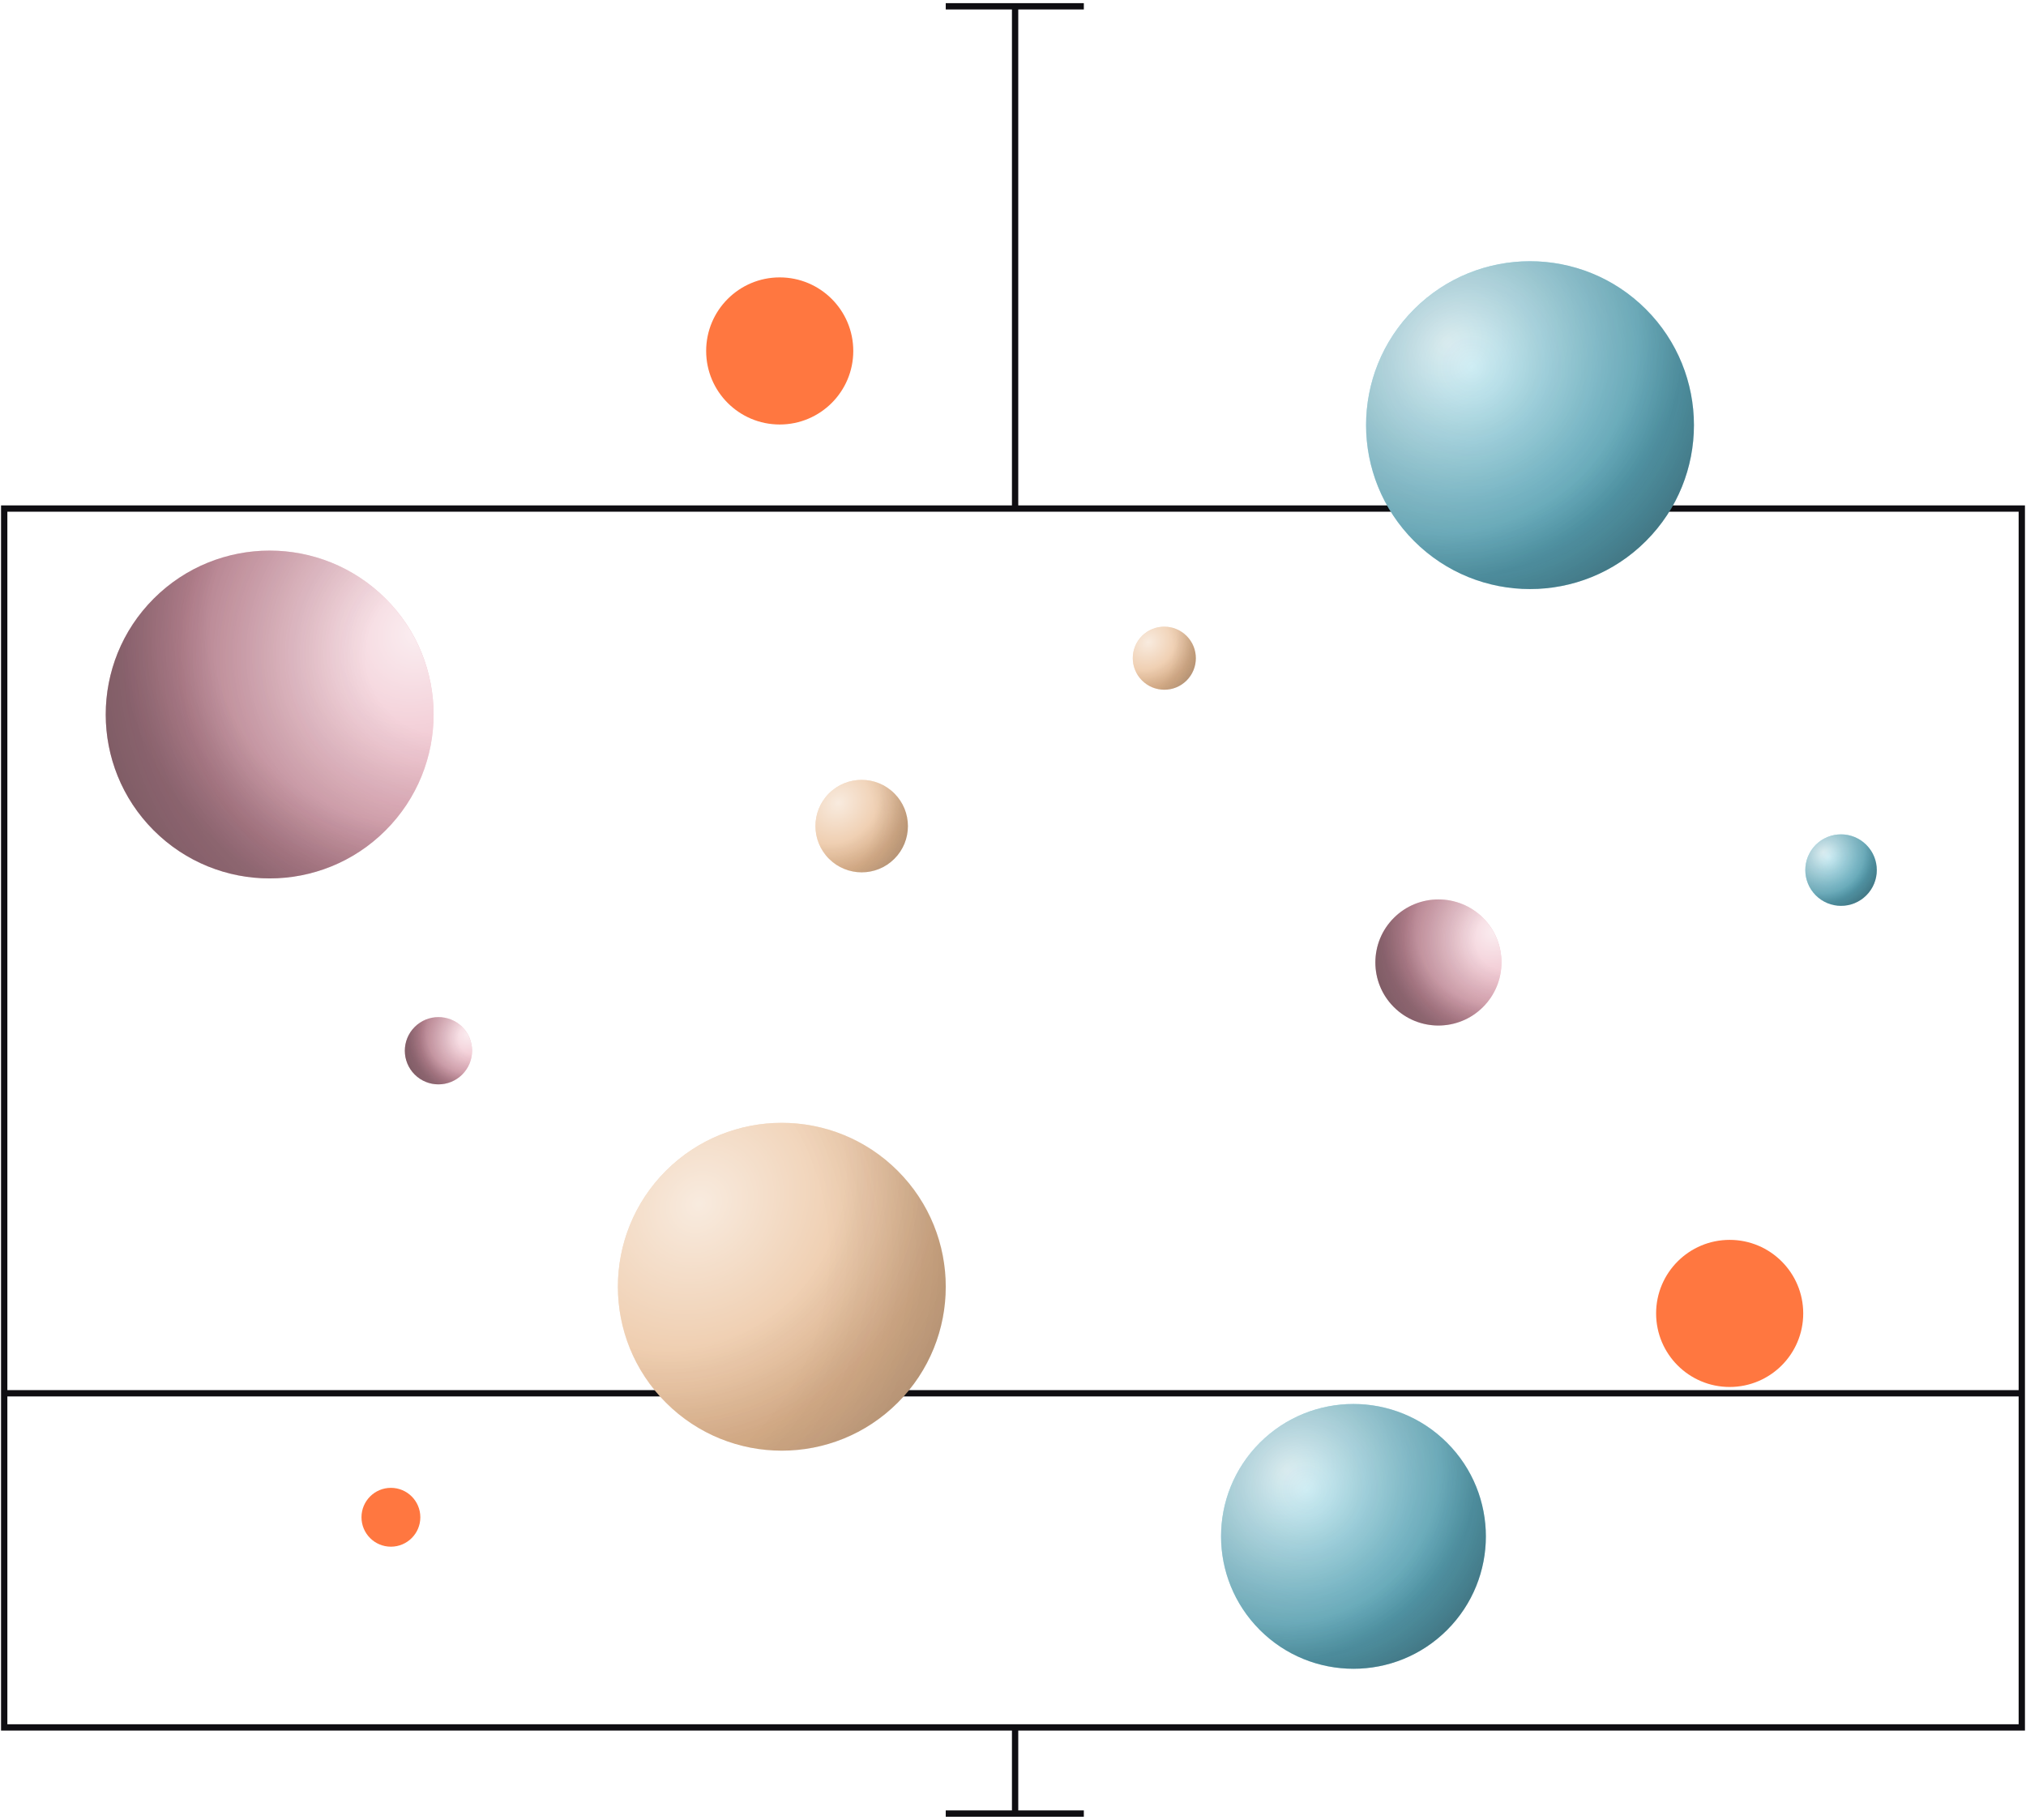
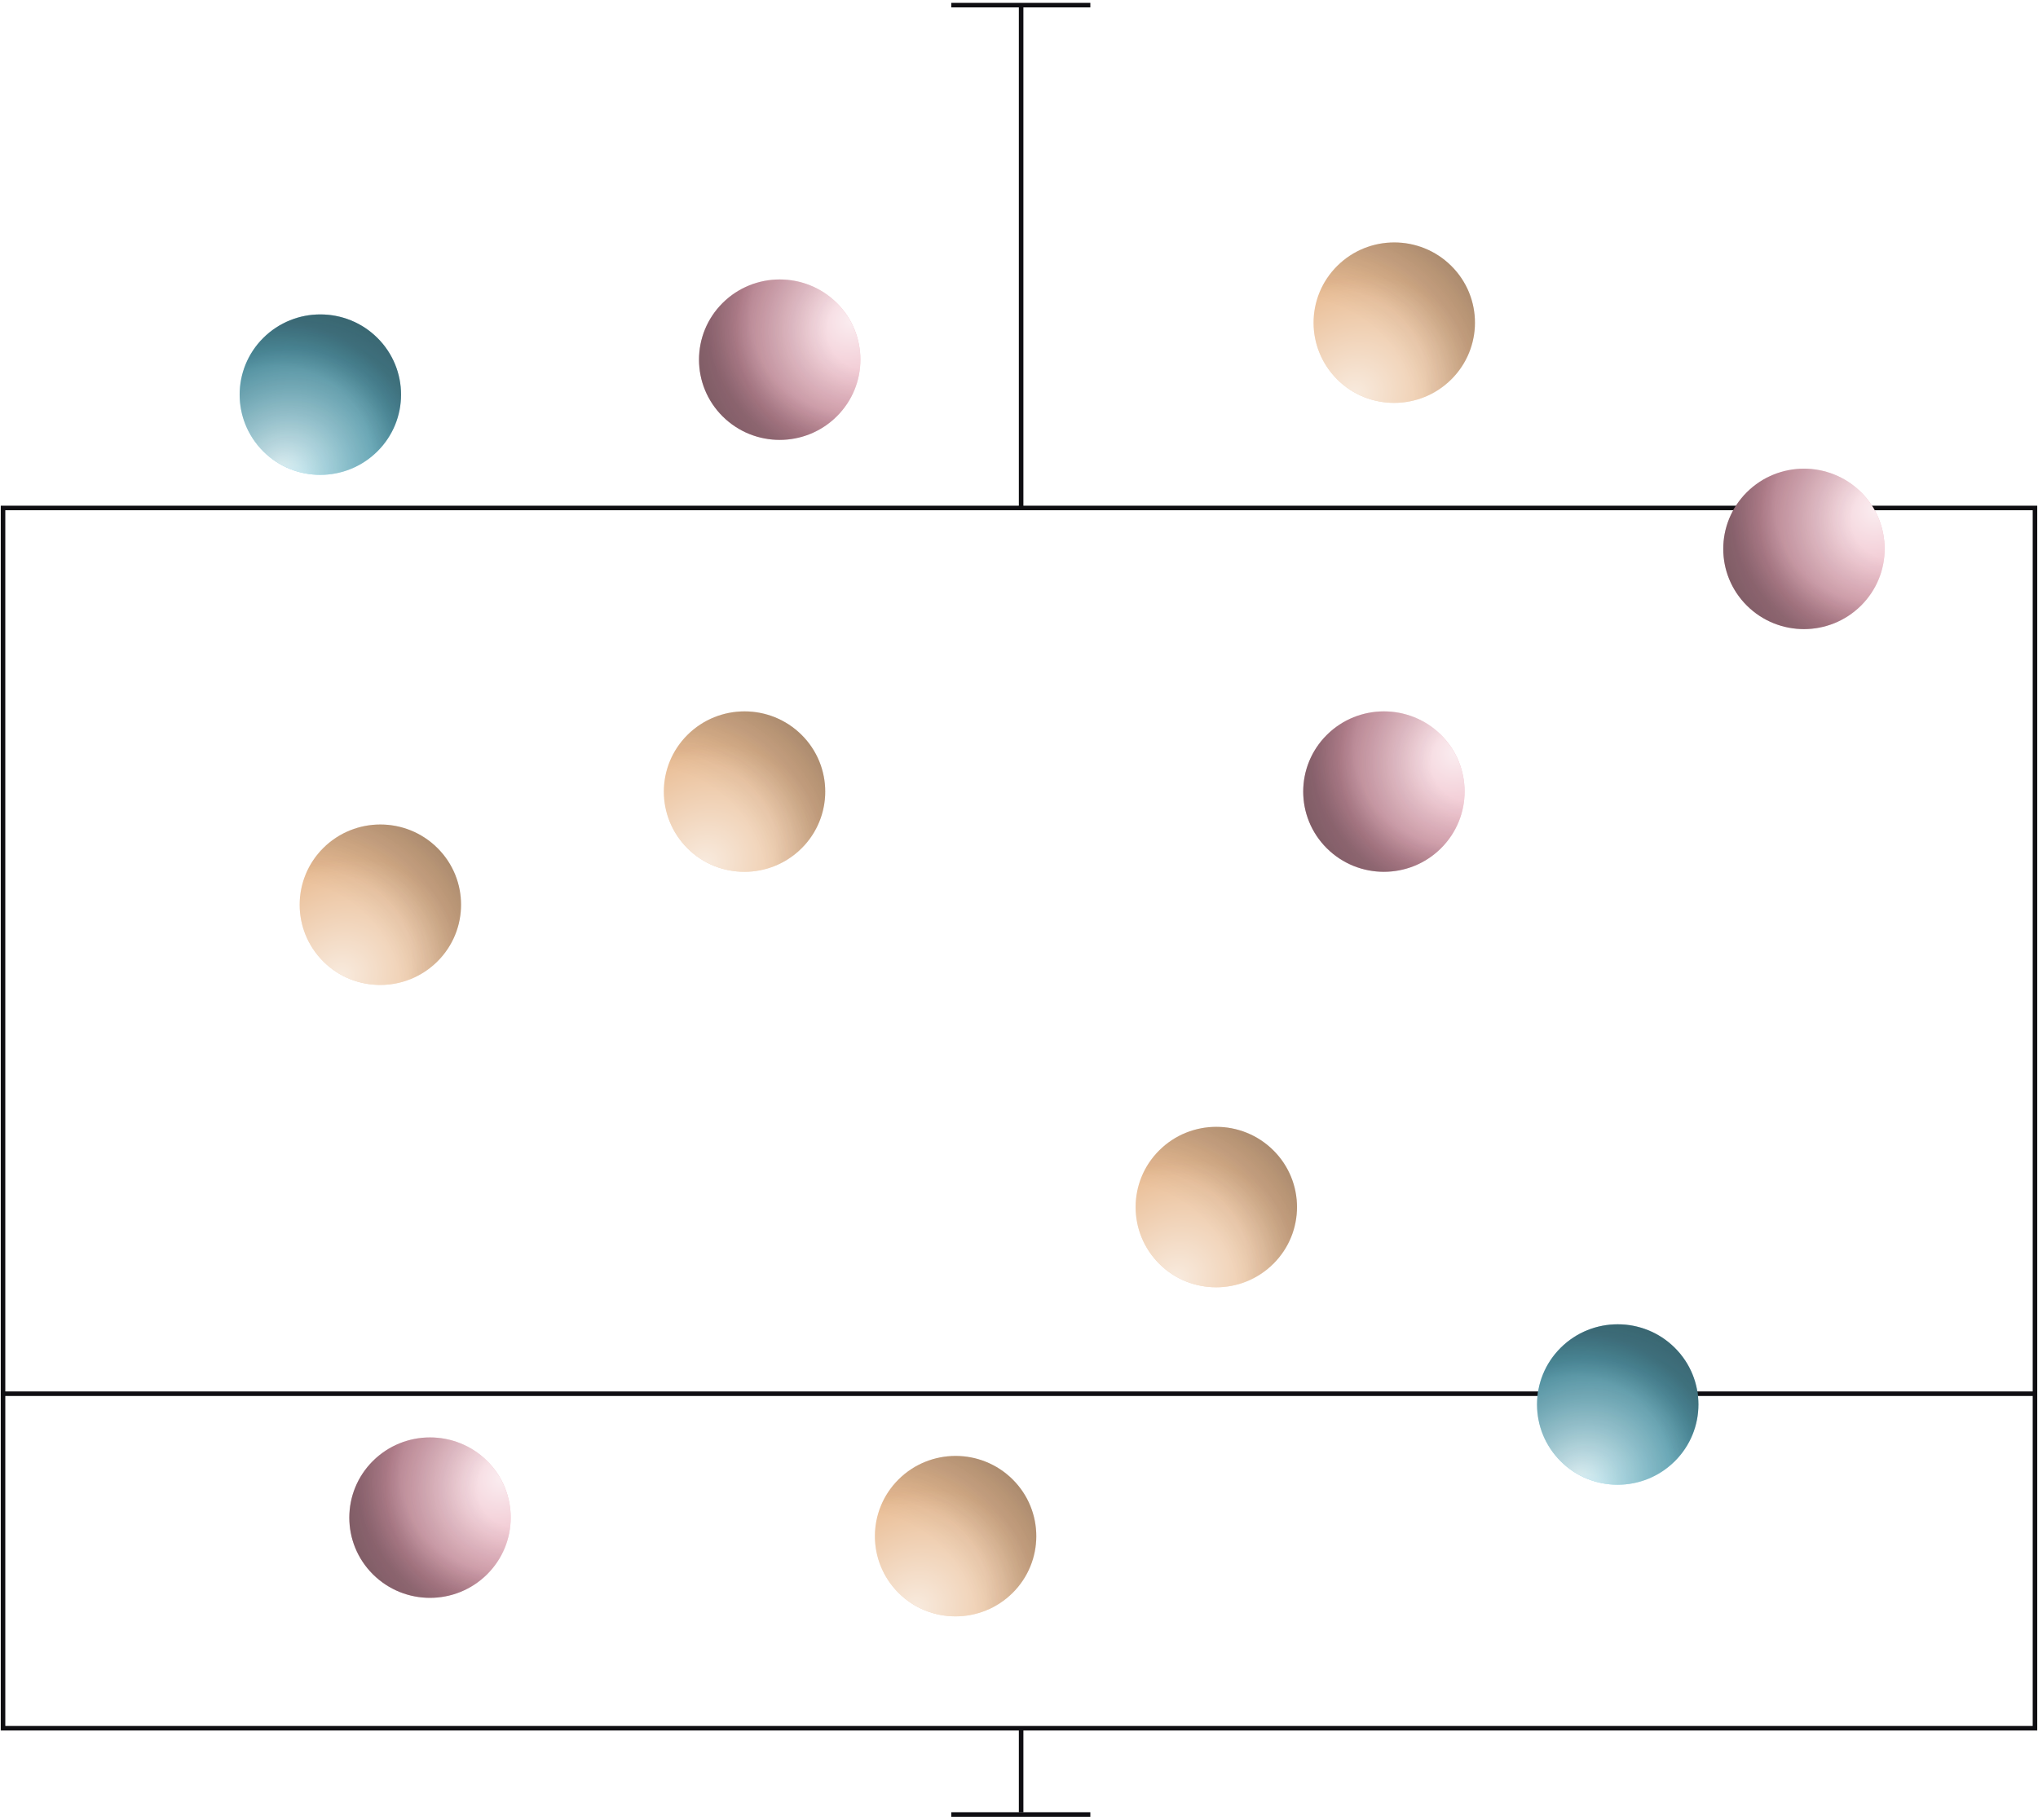
- <svg xmlns="http://www.w3.org/2000/svg" width="482" height="433" viewBox="0 0 482 433" fill="none">
-   <path d="M257.851 431.5L225 431.5" stroke="#0F0E12" stroke-width="1.5" />
-   <path d="M241.5 411V431" stroke="#0F0E12" stroke-width="1.5" />
-   <rect x="1" y="121" width="480" height="290" stroke="#0F0E12" stroke-width="1.5" />
-   <circle cx="93" cy="361" r="7" fill="#FF7740" />
-   <path d="M1.37 331.5H481" stroke="#0F0E12" stroke-width="1.5" />
-   <circle cx="322" cy="365.548" r="31.5" transform="rotate(45 322 365.548)" fill="#69C7DC" />
-   <circle cx="322" cy="365.548" r="31.5" transform="rotate(45 322 365.548)" fill="url(#paint0_radial)" fill-opacity="0.8" />
-   <circle cx="322" cy="365.548" r="31.5" transform="rotate(45 322 365.548)" fill="url(#paint1_radial)" />
-   <circle cx="322" cy="365.548" r="31.5" transform="rotate(45 322 365.548)" fill="url(#paint2_radial)" />
-   <circle cx="411.5" cy="312.5" r="17.5" fill="#FF7740" />
-   <circle cx="186" cy="306.154" r="39" transform="rotate(45 186 306.154)" fill="#E9BC93" />
-   <circle cx="186" cy="306.154" r="39" transform="rotate(45 186 306.154)" fill="url(#paint3_radial)" fill-opacity="0.7" />
-   <circle cx="186" cy="306.154" r="39" transform="rotate(45 186 306.154)" fill="url(#paint4_radial)" />
-   <circle cx="186" cy="306.154" r="39" transform="rotate(45 186 306.154)" fill="url(#paint5_radial)" />
-   <circle r="8" transform="matrix(0.707107 0.707107 0.707107 -0.707107 104.314 250)" fill="#E8A4B4" />
-   <circle r="8" transform="matrix(0.707107 0.707107 0.707107 -0.707107 104.314 250)" fill="url(#paint6_radial)" fill-opacity="0.9" />
-   <circle r="8" transform="matrix(0.707107 0.707107 0.707107 -0.707107 104.314 250)" fill="url(#paint7_radial)" />
-   <circle r="8" transform="matrix(0.707107 0.707107 0.707107 -0.707107 104.314 250)" fill="url(#paint8_radial)" />
-   <circle r="15" transform="matrix(0.707107 0.707107 0.707107 -0.707107 342.213 229)" fill="#E8A4B4" />
-   <circle r="15" transform="matrix(0.707107 0.707107 0.707107 -0.707107 342.213 229)" fill="url(#paint9_radial)" fill-opacity="0.9" />
-   <circle r="15" transform="matrix(0.707107 0.707107 0.707107 -0.707107 342.213 229)" fill="url(#paint10_radial)" />
-   <circle r="15" transform="matrix(0.707107 0.707107 0.707107 -0.707107 342.213 229)" fill="url(#paint11_radial)" />
-   <ellipse cx="438" cy="207.021" rx="8.5" ry="8.5" transform="rotate(45 438 207.021)" fill="#69C7DC" />
-   <ellipse cx="438" cy="207.021" rx="8.5" ry="8.5" transform="rotate(45 438 207.021)" fill="url(#paint12_radial)" fill-opacity="0.8" />
-   <ellipse cx="438" cy="207.021" rx="8.5" ry="8.5" transform="rotate(45 438 207.021)" fill="url(#paint13_radial)" />
-   <ellipse cx="438" cy="207.021" rx="8.5" ry="8.5" transform="rotate(45 438 207.021)" fill="url(#paint14_radial)" />
-   <circle cx="205" cy="196.556" r="11" transform="rotate(45 205 196.556)" fill="#E9BC93" />
-   <circle cx="205" cy="196.556" r="11" transform="rotate(45 205 196.556)" fill="url(#paint15_radial)" fill-opacity="0.7" />
-   <circle cx="205" cy="196.556" r="11" transform="rotate(45 205 196.556)" fill="url(#paint16_radial)" />
-   <circle cx="205" cy="196.556" r="11" transform="rotate(45 205 196.556)" fill="url(#paint17_radial)" />
-   <circle cx="277" cy="156.607" r="7.5" transform="rotate(45 277 156.607)" fill="#E9BC93" />
-   <circle cx="277" cy="156.607" r="7.5" transform="rotate(45 277 156.607)" fill="url(#paint18_radial)" fill-opacity="0.7" />
-   <circle cx="277" cy="156.607" r="7.5" transform="rotate(45 277 156.607)" fill="url(#paint19_radial)" />
-   <circle cx="277" cy="156.607" r="7.5" transform="rotate(45 277 156.607)" fill="url(#paint20_radial)" />
-   <circle r="39" transform="matrix(0.707107 0.707107 0.707107 -0.707107 64.1543 170)" fill="#E8A4B4" />
-   <circle r="39" transform="matrix(0.707107 0.707107 0.707107 -0.707107 64.1543 170)" fill="url(#paint21_radial)" fill-opacity="0.9" />
-   <circle r="39" transform="matrix(0.707107 0.707107 0.707107 -0.707107 64.1543 170)" fill="url(#paint22_radial)" />
-   <circle r="39" transform="matrix(0.707107 0.707107 0.707107 -0.707107 64.1543 170)" fill="url(#paint23_radial)" />
-   <circle cx="185.5" cy="83.5" r="17.5" fill="#FF7740" />
-   <circle cx="364" cy="101.154" r="39" transform="rotate(45 364 101.154)" fill="#69C7DC" />
-   <circle cx="364" cy="101.154" r="39" transform="rotate(45 364 101.154)" fill="url(#paint24_radial)" fill-opacity="0.8" />
-   <circle cx="364" cy="101.154" r="39" transform="rotate(45 364 101.154)" fill="url(#paint25_radial)" />
-   <circle cx="364" cy="101.154" r="39" transform="rotate(45 364 101.154)" fill="url(#paint26_radial)" />
-   <path d="M241.5 1.541V121" stroke="#0F0E12" stroke-width="1.5" />
-   <path d="M257.851 1.5L225 1.5" stroke="#0F0E12" stroke-width="1.5" />
+ <svg xmlns="http://www.w3.org/2000/svg" width="673" height="601" viewBox="0 0 673 601" fill="none">
+   <path d="M360.057 599.305L314.133 599.305" stroke="#0F0E12" stroke-width="1.5" />
+   <path d="M337.199 570.814V598.61" stroke="#0F0E12" stroke-width="1.5" />
+   <rect x="1" y="167.775" width="671" height="403.039" stroke="#0F0E12" stroke-width="1.5" />
+   <path d="M1.518 460.326H672" stroke="#0F0E12" stroke-width="1.5" />
+   <path d="M337.199 1.751V167.775" stroke="#0F0E12" stroke-width="1.5" />
+   <path d="M360.057 1.695L314.133 1.695" stroke="#0F0E12" stroke-width="1.5" />
+   <circle r="26.571" transform="matrix(0.709165 0.705043 -0.709165 0.705043 105.788 130.343)" fill="#69C7DC" />
+   <circle r="26.571" transform="matrix(0.709165 0.705043 -0.709165 0.705043 105.788 130.343)" fill="url(#paint0_radial)" fill-opacity="0.8" />
+   <circle r="26.571" transform="matrix(0.709165 0.705043 -0.709165 0.705043 105.788 130.343)" fill="url(#paint1_radial)" />
+   <circle r="26.571" transform="matrix(0.709165 0.705043 -0.709165 0.705043 105.788 130.343)" fill="url(#paint2_radial)" />
+   <circle r="26.571" transform="matrix(0.709165 0.705043 -0.709165 0.705043 534.216 463.893)" fill="#69C7DC" />
+   <circle r="26.571" transform="matrix(0.709165 0.705043 -0.709165 0.705043 534.216 463.893)" fill="url(#paint3_radial)" fill-opacity="0.8" />
+   <circle r="26.571" transform="matrix(0.709165 0.705043 -0.709165 0.705043 534.216 463.893)" fill="url(#paint4_radial)" />
+   <circle r="26.571" transform="matrix(0.709165 0.705043 -0.709165 0.705043 534.216 463.893)" fill="url(#paint5_radial)" />
+   <circle r="26.571" transform="matrix(0.709165 0.705043 -0.709165 0.705043 460.42 106.568)" fill="#E9BC93" />
+   <circle r="26.571" transform="matrix(0.709165 0.705043 -0.709165 0.705043 460.42 106.568)" fill="url(#paint6_radial)" fill-opacity="0.7" />
+   <circle r="26.571" transform="matrix(0.709165 0.705043 -0.709165 0.705043 460.42 106.568)" fill="url(#paint7_radial)" />
+   <circle r="26.571" transform="matrix(0.709165 0.705043 -0.709165 0.705043 460.42 106.568)" fill="url(#paint8_radial)" />
+   <circle r="26.571" transform="matrix(0.709165 0.705043 -0.709165 0.705043 401.656 398.677)" fill="#E9BC93" />
+   <circle r="26.571" transform="matrix(0.709165 0.705043 -0.709165 0.705043 401.656 398.677)" fill="url(#paint9_radial)" fill-opacity="0.7" />
+   <circle r="26.571" transform="matrix(0.709165 0.705043 -0.709165 0.705043 401.656 398.677)" fill="url(#paint10_radial)" />
+   <circle r="26.571" transform="matrix(0.709165 0.705043 -0.709165 0.705043 401.656 398.677)" fill="url(#paint11_radial)" />
+   <circle r="26.571" transform="matrix(0.709165 0.705043 -0.709165 0.705043 245.865 261.453)" fill="#E9BC93" />
+   <circle r="26.571" transform="matrix(0.709165 0.705043 -0.709165 0.705043 245.865 261.453)" fill="url(#paint12_radial)" fill-opacity="0.7" />
+   <circle r="26.571" transform="matrix(0.709165 0.705043 -0.709165 0.705043 245.865 261.453)" fill="url(#paint13_radial)" />
+   <circle r="26.571" transform="matrix(0.709165 0.705043 -0.709165 0.705043 245.865 261.453)" fill="url(#paint14_radial)" />
+   <circle r="26.571" transform="matrix(0.709165 0.705043 -0.709165 0.705043 315.562 507.37)" fill="#E9BC93" />
+   <circle r="26.571" transform="matrix(0.709165 0.705043 -0.709165 0.705043 315.562 507.37)" fill="url(#paint15_radial)" fill-opacity="0.7" />
+   <circle r="26.571" transform="matrix(0.709165 0.705043 -0.709165 0.705043 315.562 507.37)" fill="url(#paint16_radial)" />
+   <circle r="26.571" transform="matrix(0.709165 0.705043 -0.709165 0.705043 315.562 507.37)" fill="url(#paint17_radial)" />
+   <circle r="26.571" transform="matrix(0.709165 0.705043 -0.709165 0.705043 125.604 298.816)" fill="#E9BC93" />
+   <circle r="26.571" transform="matrix(0.709165 0.705043 -0.709165 0.705043 125.604 298.816)" fill="url(#paint18_radial)" fill-opacity="0.7" />
+   <circle r="26.571" transform="matrix(0.709165 0.705043 -0.709165 0.705043 125.604 298.816)" fill="url(#paint19_radial)" />
+   <circle r="26.571" transform="matrix(0.709165 0.705043 -0.709165 0.705043 125.604 298.816)" fill="url(#paint20_radial)" />
+   <circle r="26.571" transform="matrix(0.709165 0.705043 0.709165 -0.705043 142.003 501.256)" fill="#E8A4B4" />
+   <circle r="26.571" transform="matrix(0.709165 0.705043 0.709165 -0.705043 142.003 501.256)" fill="url(#paint21_radial)" fill-opacity="0.9" />
+   <circle r="26.571" transform="matrix(0.709165 0.705043 0.709165 -0.705043 142.003 501.256)" fill="url(#paint22_radial)" />
+   <circle r="26.571" transform="matrix(0.709165 0.705043 0.709165 -0.705043 142.003 501.256)" fill="url(#paint23_radial)" />
+   <circle r="26.571" transform="matrix(0.709165 0.705043 0.709165 -0.705043 595.713 181.293)" fill="#E8A4B4" />
+   <circle r="26.571" transform="matrix(0.709165 0.705043 0.709165 -0.705043 595.713 181.293)" fill="url(#paint24_radial)" fill-opacity="0.9" />
+   <circle r="26.571" transform="matrix(0.709165 0.705043 0.709165 -0.705043 595.713 181.293)" fill="url(#paint25_radial)" />
+   <circle r="26.571" transform="matrix(0.709165 0.705043 0.709165 -0.705043 595.713 181.293)" fill="url(#paint26_radial)" />
+   <circle r="26.571" transform="matrix(0.709165 0.705043 0.709165 -0.705043 457.004 261.454)" fill="#E8A4B4" />
+   <circle r="26.571" transform="matrix(0.709165 0.705043 0.709165 -0.705043 457.004 261.454)" fill="url(#paint27_radial)" fill-opacity="0.9" />
+   <circle r="26.571" transform="matrix(0.709165 0.705043 0.709165 -0.705043 457.004 261.454)" fill="url(#paint28_radial)" />
+   <circle r="26.571" transform="matrix(0.709165 0.705043 0.709165 -0.705043 457.004 261.454)" fill="url(#paint29_radial)" />
+   <circle r="26.571" transform="matrix(0.709165 0.705043 0.709165 -0.705043 257.481 118.796)" fill="#E8A4B4" />
+   <circle r="26.571" transform="matrix(0.709165 0.705043 0.709165 -0.705043 257.481 118.796)" fill="url(#paint30_radial)" fill-opacity="0.9" />
+   <circle r="26.571" transform="matrix(0.709165 0.705043 0.709165 -0.705043 257.481 118.796)" fill="url(#paint31_radial)" />
+   <circle r="26.571" transform="matrix(0.709165 0.705043 0.709165 -0.705043 257.481 118.796)" fill="url(#paint32_radial)" />
  <defs>
-     <radialGradient id="paint0_radial" cx="0" cy="0" r="1" gradientUnits="userSpaceOnUse" gradientTransform="translate(299.5 365.548) scale(43.875 49.6742)">
+     <radialGradient id="paint0_radial" cx="0" cy="0" r="1" gradientUnits="userSpaceOnUse" gradientTransform="translate(7.59179 26.5713) scale(37.01 41.9018)">
      <stop stop-color="white" />
      <stop offset="1" stop-color="white" stop-opacity="0" />
    </radialGradient>
-     <radialGradient id="paint1_radial" cx="0" cy="0" r="1" gradientUnits="userSpaceOnUse" gradientTransform="translate(297.25 365.548) scale(56.25)">
+     <radialGradient id="paint1_radial" cx="0" cy="0" r="1" gradientUnits="userSpaceOnUse" gradientTransform="translate(5.69384 26.5713) scale(47.4487)">
      <stop offset="0.682" stop-color="#0F0E12" stop-opacity="0" />
      <stop offset="1" stop-color="#0F0E12" stop-opacity="0.19" />
    </radialGradient>
-     <radialGradient id="paint2_radial" cx="0" cy="0" r="1" gradientUnits="userSpaceOnUse" gradientTransform="translate(306.25 365.548) scale(159.75)">
+     <radialGradient id="paint2_radial" cx="0" cy="0" r="1" gradientUnits="userSpaceOnUse" gradientTransform="translate(13.2856 26.5713) scale(134.754)">
      <stop stop-color="#0F0E12" stop-opacity="0" />
      <stop offset="1" stop-color="#0F0E12" />
    </radialGradient>
-     <radialGradient id="paint3_radial" cx="0" cy="0" r="1" gradientUnits="userSpaceOnUse" gradientTransform="translate(158.143 306.154) scale(54.3214 61.5015)">
+     <radialGradient id="paint3_radial" cx="0" cy="0" r="1" gradientUnits="userSpaceOnUse" gradientTransform="translate(7.59179 26.5713) scale(37.01 41.9018)">
      <stop stop-color="white" />
      <stop offset="1" stop-color="white" stop-opacity="0" />
    </radialGradient>
-     <radialGradient id="paint4_radial" cx="0" cy="0" r="1" gradientUnits="userSpaceOnUse" gradientTransform="translate(146.094 335.228) rotate(-30) scale(125.357)">
+     <radialGradient id="paint4_radial" cx="0" cy="0" r="1" gradientUnits="userSpaceOnUse" gradientTransform="translate(5.69384 26.5713) scale(47.4487)">
+       <stop offset="0.682" stop-color="#0F0E12" stop-opacity="0" />
+       <stop offset="1" stop-color="#0F0E12" stop-opacity="0.19" />
+     </radialGradient>
+     <radialGradient id="paint5_radial" cx="0" cy="0" r="1" gradientUnits="userSpaceOnUse" gradientTransform="translate(13.2856 26.5713) scale(134.754)">
+       <stop stop-color="#0F0E12" stop-opacity="0" />
+       <stop offset="1" stop-color="#0F0E12" />
+     </radialGradient>
+     <radialGradient id="paint6_radial" cx="0" cy="0" r="1" gradientUnits="userSpaceOnUse" gradientTransform="translate(7.59179 26.5713) scale(37.01 41.9018)">
+       <stop stop-color="white" />
+       <stop offset="1" stop-color="white" stop-opacity="0" />
+     </radialGradient>
+     <radialGradient id="paint7_radial" cx="0" cy="0" r="1" gradientUnits="userSpaceOnUse" gradientTransform="translate(-0.617434 46.3792) rotate(-30) scale(85.4076)">
      <stop offset="0.474" stop-color="#0F0E12" stop-opacity="0" />
      <stop offset="1" stop-color="#0F0E12" stop-opacity="0.19" />
    </radialGradient>
-     <radialGradient id="paint5_radial" cx="0" cy="0" r="1" gradientUnits="userSpaceOnUse" gradientTransform="translate(146.652 306.154) scale(254.893)">
+     <radialGradient id="paint8_radial" cx="0" cy="0" r="1" gradientUnits="userSpaceOnUse" gradientTransform="translate(-0.237247 26.5713) scale(173.662)">
      <stop offset="0.168" stop-color="#0F0E12" stop-opacity="0" />
      <stop offset="1" stop-color="#0F0E12" />
    </radialGradient>
-     <radialGradient id="paint6_radial" cx="0" cy="0" r="1" gradientUnits="userSpaceOnUse" gradientTransform="translate(2.28571 8) scale(11.1429 12.6157)">
+     <radialGradient id="paint9_radial" cx="0" cy="0" r="1" gradientUnits="userSpaceOnUse" gradientTransform="translate(7.59179 26.5713) scale(37.01 41.9018)">
+       <stop stop-color="white" />
+       <stop offset="1" stop-color="white" stop-opacity="0" />
+     </radialGradient>
+     <radialGradient id="paint10_radial" cx="0" cy="0" r="1" gradientUnits="userSpaceOnUse" gradientTransform="translate(-0.617434 46.3792) rotate(-30) scale(85.4076)">
+       <stop offset="0.474" stop-color="#0F0E12" stop-opacity="0" />
+       <stop offset="1" stop-color="#0F0E12" stop-opacity="0.19" />
+     </radialGradient>
+     <radialGradient id="paint11_radial" cx="0" cy="0" r="1" gradientUnits="userSpaceOnUse" gradientTransform="translate(-0.237247 26.5713) scale(173.662)">
+       <stop offset="0.168" stop-color="#0F0E12" stop-opacity="0" />
+       <stop offset="1" stop-color="#0F0E12" />
+     </radialGradient>
+     <radialGradient id="paint12_radial" cx="0" cy="0" r="1" gradientUnits="userSpaceOnUse" gradientTransform="translate(7.59179 26.5713) scale(37.01 41.9018)">
+       <stop stop-color="white" />
+       <stop offset="1" stop-color="white" stop-opacity="0" />
+     </radialGradient>
+     <radialGradient id="paint13_radial" cx="0" cy="0" r="1" gradientUnits="userSpaceOnUse" gradientTransform="translate(-0.617434 46.3792) rotate(-30) scale(85.4076)">
+       <stop offset="0.474" stop-color="#0F0E12" stop-opacity="0" />
+       <stop offset="1" stop-color="#0F0E12" stop-opacity="0.19" />
+     </radialGradient>
+     <radialGradient id="paint14_radial" cx="0" cy="0" r="1" gradientUnits="userSpaceOnUse" gradientTransform="translate(-0.237247 26.5713) scale(173.662)">
+       <stop offset="0.168" stop-color="#0F0E12" stop-opacity="0" />
+       <stop offset="1" stop-color="#0F0E12" />
+     </radialGradient>
+     <radialGradient id="paint15_radial" cx="0" cy="0" r="1" gradientUnits="userSpaceOnUse" gradientTransform="translate(7.59179 26.5713) scale(37.01 41.9018)">
+       <stop stop-color="white" />
+       <stop offset="1" stop-color="white" stop-opacity="0" />
+     </radialGradient>
+     <radialGradient id="paint16_radial" cx="0" cy="0" r="1" gradientUnits="userSpaceOnUse" gradientTransform="translate(-0.617434 46.3792) rotate(-30) scale(85.4076)">
+       <stop offset="0.474" stop-color="#0F0E12" stop-opacity="0" />
+       <stop offset="1" stop-color="#0F0E12" stop-opacity="0.19" />
+     </radialGradient>
+     <radialGradient id="paint17_radial" cx="0" cy="0" r="1" gradientUnits="userSpaceOnUse" gradientTransform="translate(-0.237247 26.5713) scale(173.662)">
+       <stop offset="0.168" stop-color="#0F0E12" stop-opacity="0" />
+       <stop offset="1" stop-color="#0F0E12" />
+     </radialGradient>
+     <radialGradient id="paint18_radial" cx="0" cy="0" r="1" gradientUnits="userSpaceOnUse" gradientTransform="translate(7.59179 26.5713) scale(37.01 41.9018)">
+       <stop stop-color="white" />
+       <stop offset="1" stop-color="white" stop-opacity="0" />
+     </radialGradient>
+     <radialGradient id="paint19_radial" cx="0" cy="0" r="1" gradientUnits="userSpaceOnUse" gradientTransform="translate(-0.617434 46.3792) rotate(-30) scale(85.4076)">
+       <stop offset="0.474" stop-color="#0F0E12" stop-opacity="0" />
+       <stop offset="1" stop-color="#0F0E12" stop-opacity="0.19" />
+     </radialGradient>
+     <radialGradient id="paint20_radial" cx="0" cy="0" r="1" gradientUnits="userSpaceOnUse" gradientTransform="translate(-0.237247 26.5713) scale(173.662)">
+       <stop offset="0.168" stop-color="#0F0E12" stop-opacity="0" />
+       <stop offset="1" stop-color="#0F0E12" />
+     </radialGradient>
+     <radialGradient id="paint21_radial" cx="0" cy="0" r="1" gradientUnits="userSpaceOnUse" gradientTransform="translate(7.59179 26.5713) scale(37.01 41.9018)">
      <stop stop-color="white" stop-opacity="0.9" />
      <stop offset="1" stop-color="white" stop-opacity="0" />
    </radialGradient>
-     <radialGradient id="paint7_radial" cx="0" cy="0" r="1" gradientUnits="userSpaceOnUse" gradientTransform="translate(1.71429 8) scale(14.2857)">
+     <radialGradient id="paint22_radial" cx="0" cy="0" r="1" gradientUnits="userSpaceOnUse" gradientTransform="translate(5.69384 26.5713) scale(47.4487)">
      <stop offset="0.682" stop-color="#0F0E12" stop-opacity="0" />
      <stop offset="1" stop-color="#0F0E12" stop-opacity="0.19" />
    </radialGradient>
-     <radialGradient id="paint8_radial" cx="0" cy="0" r="1" gradientUnits="userSpaceOnUse" gradientTransform="translate(4 8) scale(40.5714)">
+     <radialGradient id="paint23_radial" cx="0" cy="0" r="1" gradientUnits="userSpaceOnUse" gradientTransform="translate(13.2856 26.5713) scale(134.754)">
      <stop offset="0.093" stop-color="#0F0E12" stop-opacity="0" />
      <stop offset="1" stop-color="#0F0E12" />
    </radialGradient>
-     <radialGradient id="paint9_radial" cx="0" cy="0" r="1" gradientUnits="userSpaceOnUse" gradientTransform="translate(4.28571 15) scale(20.8929 23.6544)">
+     <radialGradient id="paint24_radial" cx="0" cy="0" r="1" gradientUnits="userSpaceOnUse" gradientTransform="translate(7.59179 26.5713) scale(37.01 41.9018)">
      <stop stop-color="white" stop-opacity="0.9" />
      <stop offset="1" stop-color="white" stop-opacity="0" />
    </radialGradient>
-     <radialGradient id="paint10_radial" cx="0" cy="0" r="1" gradientUnits="userSpaceOnUse" gradientTransform="translate(3.21428 15) scale(26.7857)">
+     <radialGradient id="paint25_radial" cx="0" cy="0" r="1" gradientUnits="userSpaceOnUse" gradientTransform="translate(5.69384 26.5713) scale(47.4487)">
      <stop offset="0.682" stop-color="#0F0E12" stop-opacity="0" />
      <stop offset="1" stop-color="#0F0E12" stop-opacity="0.19" />
    </radialGradient>
-     <radialGradient id="paint11_radial" cx="0" cy="0" r="1" gradientUnits="userSpaceOnUse" gradientTransform="translate(7.5 15) scale(76.0714)">
+     <radialGradient id="paint26_radial" cx="0" cy="0" r="1" gradientUnits="userSpaceOnUse" gradientTransform="translate(13.2856 26.5713) scale(134.754)">
      <stop offset="0.093" stop-color="#0F0E12" stop-opacity="0" />
      <stop offset="1" stop-color="#0F0E12" />
    </radialGradient>
-     <radialGradient id="paint12_radial" cx="0" cy="0" r="1" gradientUnits="userSpaceOnUse" gradientTransform="translate(431.929 207.021) scale(11.8393 13.4042)">
-       <stop stop-color="white" />
+     <radialGradient id="paint27_radial" cx="0" cy="0" r="1" gradientUnits="userSpaceOnUse" gradientTransform="translate(7.59179 26.5713) scale(37.01 41.9018)">
+       <stop stop-color="white" stop-opacity="0.9" />
      <stop offset="1" stop-color="white" stop-opacity="0" />
    </radialGradient>
-     <radialGradient id="paint13_radial" cx="0" cy="0" r="1" gradientUnits="userSpaceOnUse" gradientTransform="translate(431.321 207.021) scale(15.1786)">
+     <radialGradient id="paint28_radial" cx="0" cy="0" r="1" gradientUnits="userSpaceOnUse" gradientTransform="translate(5.69384 26.5713) scale(47.4487)">
      <stop offset="0.682" stop-color="#0F0E12" stop-opacity="0" />
      <stop offset="1" stop-color="#0F0E12" stop-opacity="0.19" />
    </radialGradient>
-     <radialGradient id="paint14_radial" cx="0" cy="0" r="1" gradientUnits="userSpaceOnUse" gradientTransform="translate(433.75 207.021) scale(43.1071)">
-       <stop stop-color="#0F0E12" stop-opacity="0" />
+     <radialGradient id="paint29_radial" cx="0" cy="0" r="1" gradientUnits="userSpaceOnUse" gradientTransform="translate(13.2856 26.5713) scale(134.754)">
+       <stop offset="0.093" stop-color="#0F0E12" stop-opacity="0" />
      <stop offset="1" stop-color="#0F0E12" />
    </radialGradient>
-     <radialGradient id="paint15_radial" cx="0" cy="0" r="1" gradientUnits="userSpaceOnUse" gradientTransform="translate(197.143 196.556) scale(15.3214 17.3466)">
-       <stop stop-color="white" />
-       <stop offset="1" stop-color="white" stop-opacity="0" />
-     </radialGradient>
-     <radialGradient id="paint16_radial" cx="0" cy="0" r="1" gradientUnits="userSpaceOnUse" gradientTransform="translate(193.744 204.757) rotate(-30) scale(35.3571)">
-       <stop offset="0.474" stop-color="#0F0E12" stop-opacity="0" />
-       <stop offset="1" stop-color="#0F0E12" stop-opacity="0.19" />
-     </radialGradient>
-     <radialGradient id="paint17_radial" cx="0" cy="0" r="1" gradientUnits="userSpaceOnUse" gradientTransform="translate(193.902 196.556) scale(71.8929)">
-       <stop offset="0.168" stop-color="#0F0E12" stop-opacity="0" />
-       <stop offset="1" stop-color="#0F0E12" />
-     </radialGradient>
-     <radialGradient id="paint18_radial" cx="0" cy="0" r="1" gradientUnits="userSpaceOnUse" gradientTransform="translate(271.643 156.607) scale(10.4464 11.8272)">
-       <stop stop-color="white" />
-       <stop offset="1" stop-color="white" stop-opacity="0" />
-     </radialGradient>
-     <radialGradient id="paint19_radial" cx="0" cy="0" r="1" gradientUnits="userSpaceOnUse" gradientTransform="translate(269.326 162.198) rotate(-30) scale(24.1071)">
-       <stop offset="0.474" stop-color="#0F0E12" stop-opacity="0" />
-       <stop offset="1" stop-color="#0F0E12" stop-opacity="0.19" />
-     </radialGradient>
-     <radialGradient id="paint20_radial" cx="0" cy="0" r="1" gradientUnits="userSpaceOnUse" gradientTransform="translate(269.433 156.607) scale(49.0179)">
-       <stop offset="0.168" stop-color="#0F0E12" stop-opacity="0" />
-       <stop offset="1" stop-color="#0F0E12" />
-     </radialGradient>
-     <radialGradient id="paint21_radial" cx="0" cy="0" r="1" gradientUnits="userSpaceOnUse" gradientTransform="translate(11.1429 39) scale(54.3214 61.5014)">
+     <radialGradient id="paint30_radial" cx="0" cy="0" r="1" gradientUnits="userSpaceOnUse" gradientTransform="translate(7.59179 26.5713) scale(37.01 41.9018)">
      <stop stop-color="white" stop-opacity="0.9" />
      <stop offset="1" stop-color="white" stop-opacity="0" />
    </radialGradient>
-     <radialGradient id="paint22_radial" cx="0" cy="0" r="1" gradientUnits="userSpaceOnUse" gradientTransform="translate(8.35714 39) scale(69.6429)">
+     <radialGradient id="paint31_radial" cx="0" cy="0" r="1" gradientUnits="userSpaceOnUse" gradientTransform="translate(5.69384 26.5713) scale(47.4487)">
      <stop offset="0.682" stop-color="#0F0E12" stop-opacity="0" />
      <stop offset="1" stop-color="#0F0E12" stop-opacity="0.19" />
    </radialGradient>
-     <radialGradient id="paint23_radial" cx="0" cy="0" r="1" gradientUnits="userSpaceOnUse" gradientTransform="translate(19.5 39) scale(197.786)">
+     <radialGradient id="paint32_radial" cx="0" cy="0" r="1" gradientUnits="userSpaceOnUse" gradientTransform="translate(13.2856 26.5713) scale(134.754)">
      <stop offset="0.093" stop-color="#0F0E12" stop-opacity="0" />
-       <stop offset="1" stop-color="#0F0E12" />
-     </radialGradient>
-     <radialGradient id="paint24_radial" cx="0" cy="0" r="1" gradientUnits="userSpaceOnUse" gradientTransform="translate(336.143 101.154) scale(54.3214 61.5015)">
-       <stop stop-color="white" />
-       <stop offset="1" stop-color="white" stop-opacity="0" />
-     </radialGradient>
-     <radialGradient id="paint25_radial" cx="0" cy="0" r="1" gradientUnits="userSpaceOnUse" gradientTransform="translate(333.357 101.154) scale(69.6429)">
-       <stop offset="0.682" stop-color="#0F0E12" stop-opacity="0" />
-       <stop offset="1" stop-color="#0F0E12" stop-opacity="0.19" />
-     </radialGradient>
-     <radialGradient id="paint26_radial" cx="0" cy="0" r="1" gradientUnits="userSpaceOnUse" gradientTransform="translate(344.5 101.154) scale(197.786)">
-       <stop stop-color="#0F0E12" stop-opacity="0" />
      <stop offset="1" stop-color="#0F0E12" />
    </radialGradient>
  </defs>
</svg>
